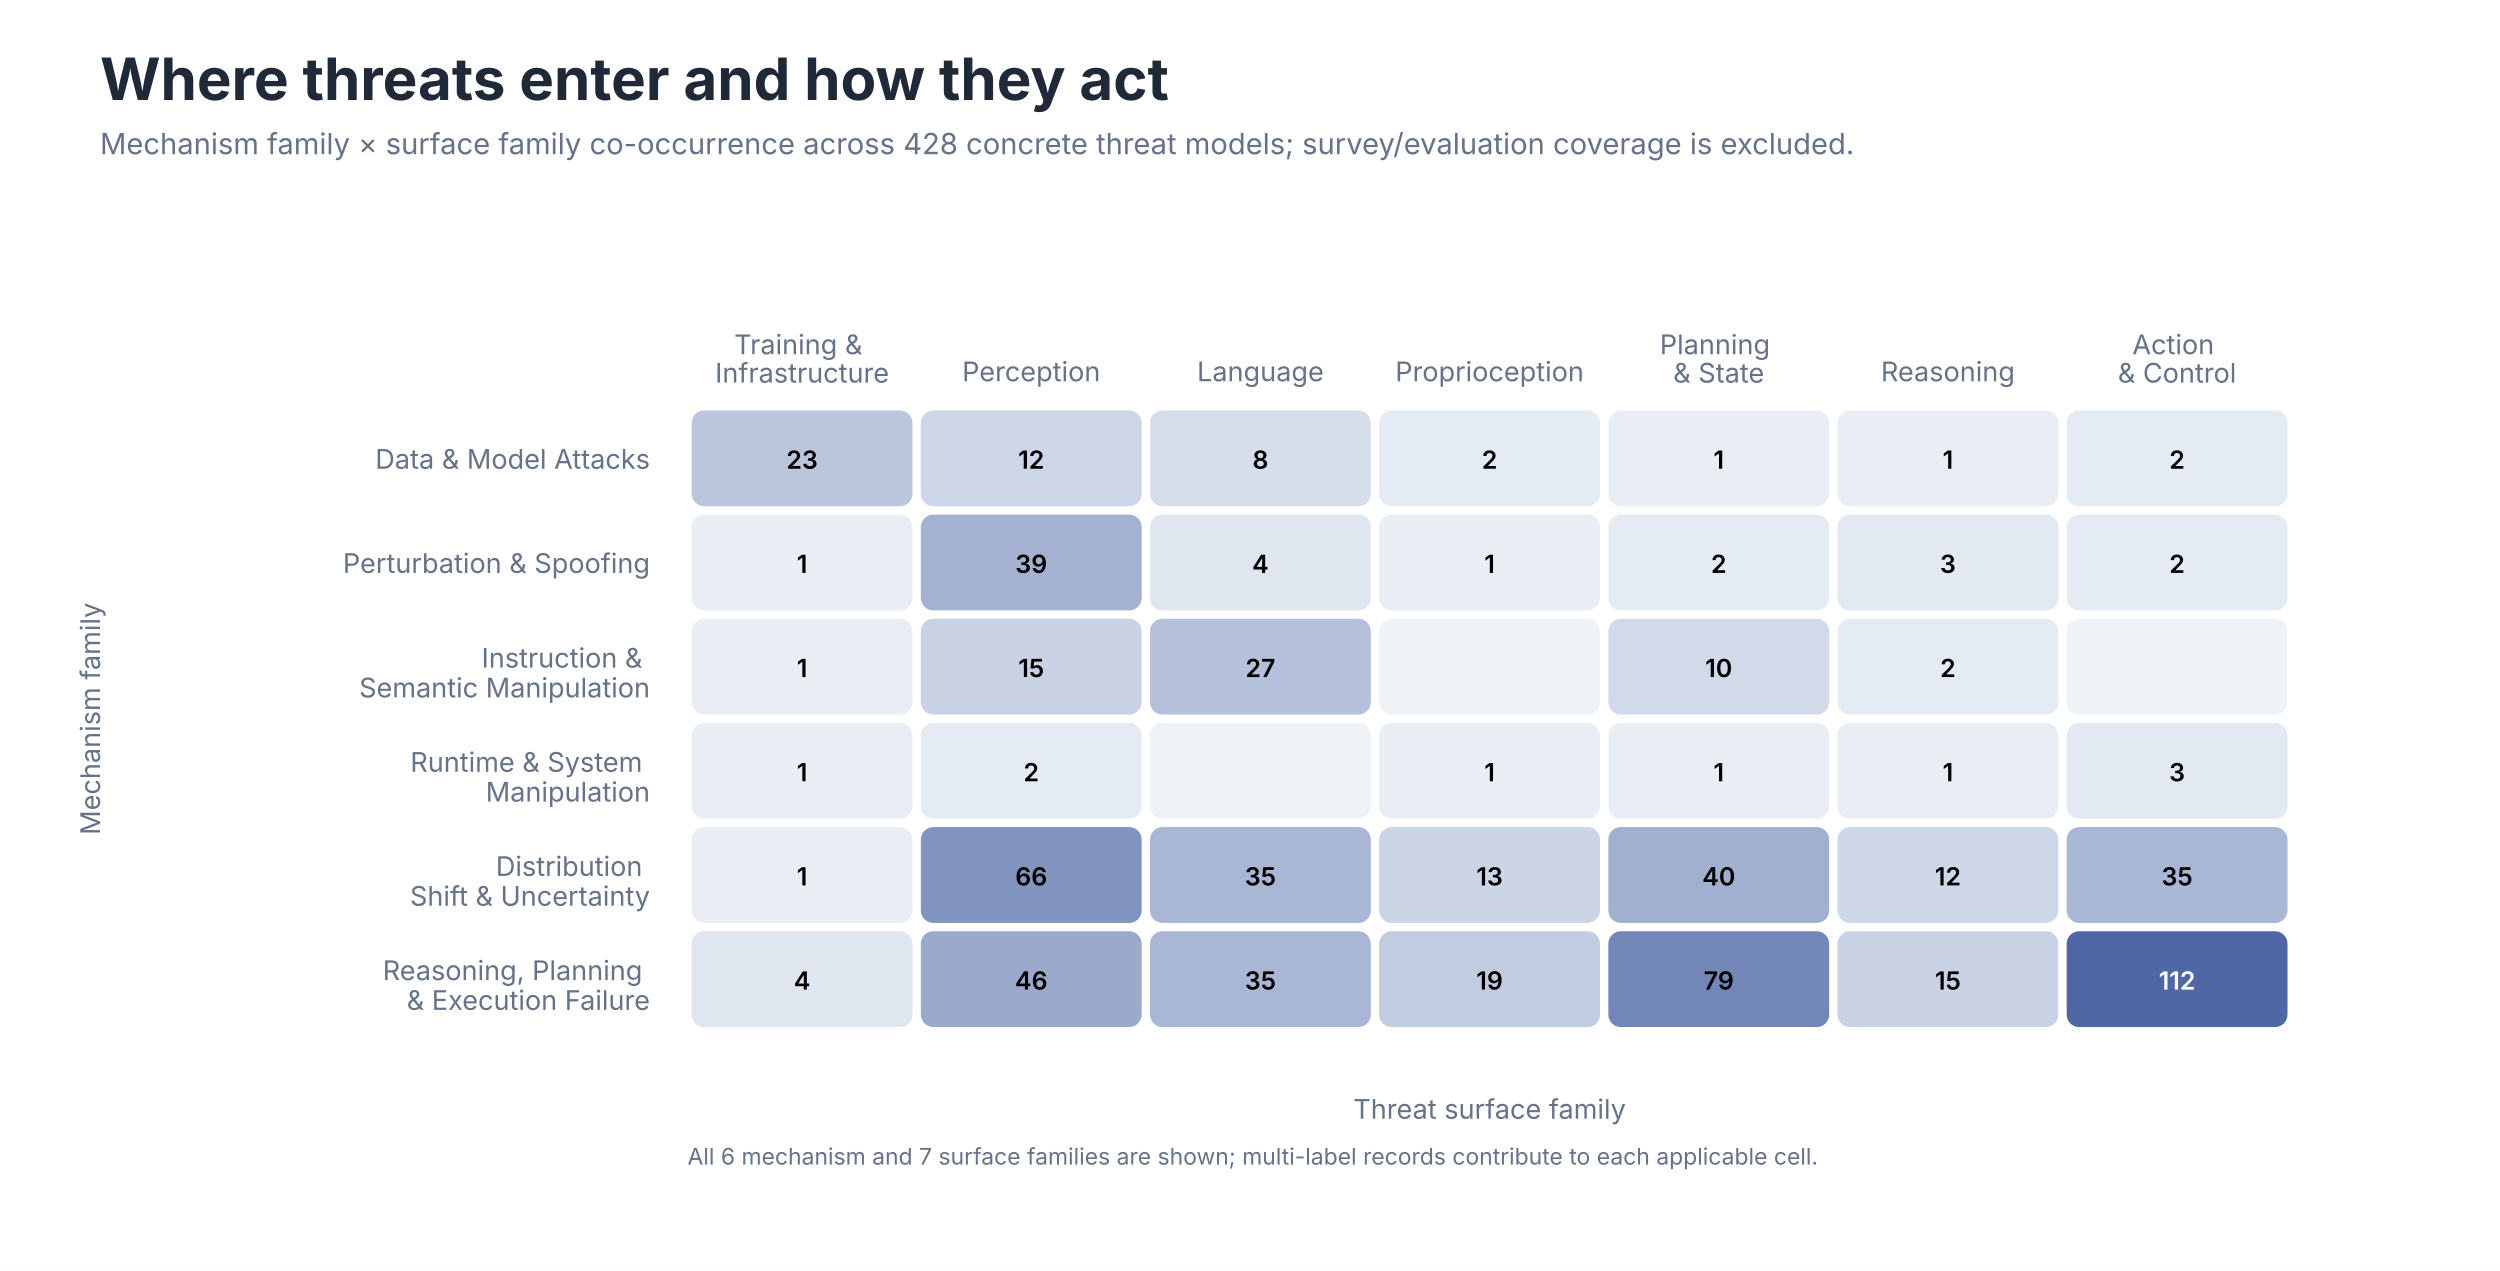
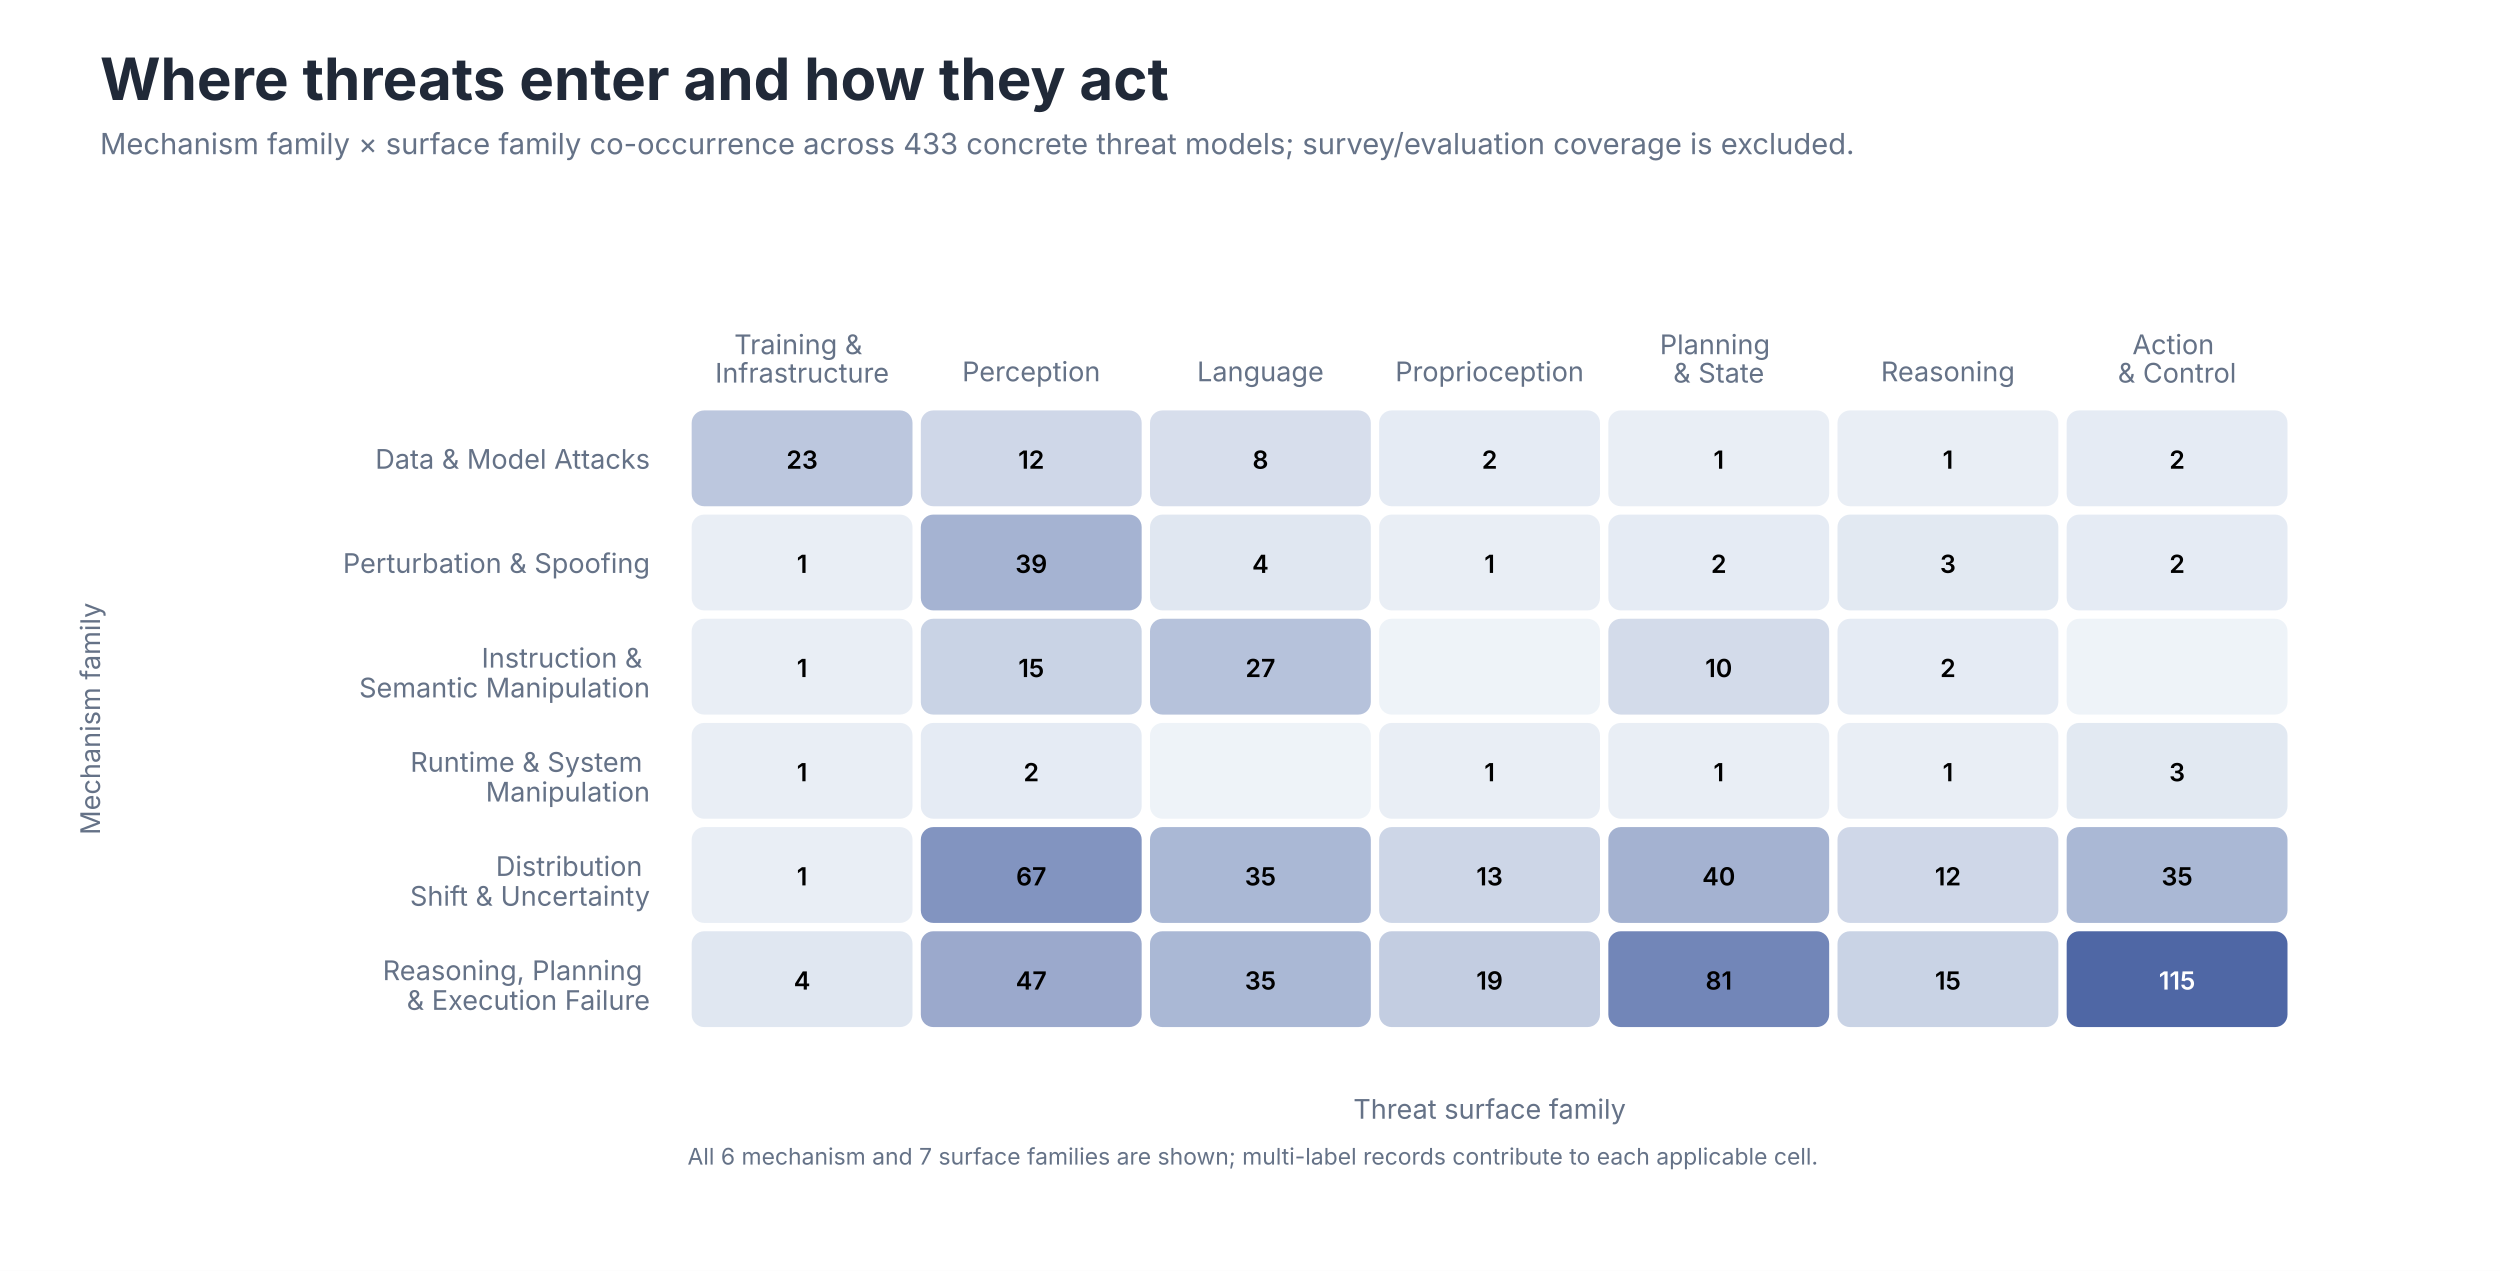
<svg xmlns="http://www.w3.org/2000/svg" role="img" aria-labelledby="title desc" viewBox="0 0 1200 610">
  <style>
text { font-family: -apple-system, BlinkMacSystemFont, 'Segoe UI', sans-serif; }
.title { font-size: 28px; font-weight: 650; fill: #202938; }
.subtitle { font-size: 14px; fill: #657287; }
.axis { font-size: 13px; fill: #657287; }
.label { font-size: 13px; fill: #202938; }
.small { font-size: 11px; fill: #657287; }
</style>
  <rect width="1200" height="610" fill="#FFFFFF" />
  <text class="title" x="48" y="48">Where threats enter and how they act</text>
-   <text class="subtitle" x="48" y="74">Mechanism family × surface family co-occurrence across 428 concrete threat models; survey/evaluation coverage is excluded.</text>
+   <text class="subtitle" x="48" y="74">Mechanism family × surface family co-occurrence across 433 concrete threat models; survey/evaluation coverage is excluded.</text>
  <text class="axis" text-anchor="middle" x="385.0" y="170.0">
    <tspan x="385.0" dy="0em">Training &amp;</tspan>
    <tspan x="385.0" dy="1.05em">Infrastructure</tspan>
  </text>
  <text class="axis" text-anchor="middle" x="495.0" y="183.0">
    <tspan x="495.0" dy="0em">Perception</tspan>
  </text>
  <text class="axis" text-anchor="middle" x="605.0" y="183.0">
    <tspan x="605.0" dy="0em">Language</tspan>
  </text>
  <text class="axis" text-anchor="middle" x="715.0" y="183.0">
    <tspan x="715.0" dy="0em">Proprioception</tspan>
  </text>
  <text class="axis" text-anchor="middle" x="825.0" y="170.0">
    <tspan x="825.0" dy="0em">Planning</tspan>
    <tspan x="825.0" dy="1.05em">&amp; State</tspan>
  </text>
  <text class="axis" text-anchor="middle" x="935.0" y="183.0">
    <tspan x="935.0" dy="0em">Reasoning</tspan>
  </text>
  <text class="axis" text-anchor="middle" x="1045.0" y="170.0">
    <tspan x="1045.0" dy="0em">Action</tspan>
    <tspan x="1045.0" dy="1.05em">&amp; Control</tspan>
  </text>
  <text class="axis" text-anchor="end" x="312.0" y="225.0">Data &amp; Model Attacks</text>
  <text class="axis" text-anchor="end" x="312.0" y="275.0">Perturbation &amp; Spoofing</text>
  <text class="axis" text-anchor="end" x="312.0" y="325.0">
    <tspan x="312.0" dy="-0.35em">Instruction &amp;</tspan>
    <tspan x="312.0" dy="1.1em">Semantic Manipulation</tspan>
  </text>
  <text class="axis" text-anchor="end" x="312.0" y="375.0">
    <tspan x="312.0" dy="-0.35em">Runtime &amp; System</tspan>
    <tspan x="312.0" dy="1.1em">Manipulation</tspan>
  </text>
  <text class="axis" text-anchor="end" x="312.0" y="425.0">
    <tspan x="312.0" dy="-0.35em">Distribution</tspan>
    <tspan x="312.0" dy="1.1em">Shift &amp; Uncertainty</tspan>
  </text>
  <text class="axis" text-anchor="end" x="312.0" y="475.0">
    <tspan x="312.0" dy="-0.35em">Reasoning, Planning</tspan>
    <tspan x="312.0" dy="1.1em">&amp; Execution Failure</tspan>
  </text>
-   <rect x="332" y="197" width="106" height="46" rx="6" fill="#BBC6DD" />
+   <rect x="332" y="197" width="106" height="46" rx="6" fill="#BCC7DE" />
  <text x="385.0" y="225.0" text-anchor="middle" font-size="12" font-weight="600" fill="#000000">23</text>
-   <rect x="442" y="197" width="106" height="46" rx="6" fill="#CED7E7" />
+   <rect x="442" y="197" width="106" height="46" rx="6" fill="#CFD7E8" />
  <text x="495.0" y="225.0" text-anchor="middle" font-size="12" font-weight="600" fill="#000000">12</text>
-   <rect x="552" y="197" width="106" height="46" rx="6" fill="#D6DEEC" />
+   <rect x="552" y="197" width="106" height="46" rx="6" fill="#D7DEEC" />
  <text x="605.0" y="225.0" text-anchor="middle" font-size="12" font-weight="600" fill="#000000">8</text>
-   <rect x="662" y="197" width="106" height="46" rx="6" fill="#E5EBF3" />
+   <rect x="662" y="197" width="106" height="46" rx="6" fill="#E5EBF4" />
  <text x="715.0" y="225.0" text-anchor="middle" font-size="12" font-weight="600" fill="#000000">2</text>
  <rect x="772" y="197" width="106" height="46" rx="6" fill="#E9EEF5" />
  <text x="825.0" y="225.0" text-anchor="middle" font-size="12" font-weight="600" fill="#000000">1</text>
  <rect x="882" y="197" width="106" height="46" rx="6" fill="#E9EEF5" />
  <text x="935.0" y="225.0" text-anchor="middle" font-size="12" font-weight="600" fill="#000000">1</text>
-   <rect x="992" y="197" width="106" height="46" rx="6" fill="#E5EBF3" />
+   <rect x="992" y="197" width="106" height="46" rx="6" fill="#E5EBF4" />
  <text x="1045.0" y="225.0" text-anchor="middle" font-size="12" font-weight="600" fill="#000000">2</text>
  <rect x="332" y="247" width="106" height="46" rx="6" fill="#E9EEF5" />
  <text x="385.0" y="275.0" text-anchor="middle" font-size="12" font-weight="600" fill="#000000">1</text>
-   <rect x="442" y="247" width="106" height="46" rx="6" fill="#A4B1D1" />
+   <rect x="442" y="247" width="106" height="46" rx="6" fill="#A5B3D2" />
  <text x="495.0" y="275.0" text-anchor="middle" font-size="12" font-weight="600" fill="#000000">39</text>
-   <rect x="552" y="247" width="106" height="46" rx="6" fill="#E0E6F0" />
+   <rect x="552" y="247" width="106" height="46" rx="6" fill="#E0E7F1" />
  <text x="605.0" y="275.0" text-anchor="middle" font-size="12" font-weight="600" fill="#000000">4</text>
  <rect x="662" y="247" width="106" height="46" rx="6" fill="#E9EEF5" />
  <text x="715.0" y="275.0" text-anchor="middle" font-size="12" font-weight="600" fill="#000000">1</text>
-   <rect x="772" y="247" width="106" height="46" rx="6" fill="#E5EBF3" />
+   <rect x="772" y="247" width="106" height="46" rx="6" fill="#E5EBF4" />
  <text x="825.0" y="275.0" text-anchor="middle" font-size="12" font-weight="600" fill="#000000">2</text>
  <rect x="882" y="247" width="106" height="46" rx="6" fill="#E2E9F2" />
  <text x="935.0" y="275.0" text-anchor="middle" font-size="12" font-weight="600" fill="#000000">3</text>
-   <rect x="992" y="247" width="106" height="46" rx="6" fill="#E5EBF3" />
+   <rect x="992" y="247" width="106" height="46" rx="6" fill="#E5EBF4" />
  <text x="1045.0" y="275.0" text-anchor="middle" font-size="12" font-weight="600" fill="#000000">2</text>
  <rect x="332" y="297" width="106" height="46" rx="6" fill="#E9EEF5" />
  <text x="385.0" y="325.0" text-anchor="middle" font-size="12" font-weight="600" fill="#000000">1</text>
-   <rect x="442" y="297" width="106" height="46" rx="6" fill="#C9D2E4" />
+   <rect x="442" y="297" width="106" height="46" rx="6" fill="#C9D3E5" />
  <text x="495.0" y="325.0" text-anchor="middle" font-size="12" font-weight="600" fill="#000000">15</text>
-   <rect x="552" y="297" width="106" height="46" rx="6" fill="#B5C1DA" />
+   <rect x="552" y="297" width="106" height="46" rx="6" fill="#B6C2DB" />
  <text x="605.0" y="325.0" text-anchor="middle" font-size="12" font-weight="600" fill="#000000">27</text>
  <rect x="662" y="297" width="106" height="46" rx="6" fill="#EEF3F8" />
  <text x="715.0" y="325.0" text-anchor="middle" font-size="12" font-weight="600" fill="#000000" />
-   <rect x="772" y="297" width="106" height="46" rx="6" fill="#D2DAE9" />
+   <rect x="772" y="297" width="106" height="46" rx="6" fill="#D3DBEA" />
  <text x="825.0" y="325.0" text-anchor="middle" font-size="12" font-weight="600" fill="#000000">10</text>
-   <rect x="882" y="297" width="106" height="46" rx="6" fill="#E5EBF3" />
+   <rect x="882" y="297" width="106" height="46" rx="6" fill="#E5EBF4" />
  <text x="935.0" y="325.0" text-anchor="middle" font-size="12" font-weight="600" fill="#000000">2</text>
  <rect x="992" y="297" width="106" height="46" rx="6" fill="#EEF3F8" />
  <text x="1045.0" y="325.0" text-anchor="middle" font-size="12" font-weight="600" fill="#000000" />
  <rect x="332" y="347" width="106" height="46" rx="6" fill="#E9EEF5" />
  <text x="385.0" y="375.0" text-anchor="middle" font-size="12" font-weight="600" fill="#000000">1</text>
-   <rect x="442" y="347" width="106" height="46" rx="6" fill="#E5EBF3" />
+   <rect x="442" y="347" width="106" height="46" rx="6" fill="#E5EBF4" />
  <text x="495.0" y="375.0" text-anchor="middle" font-size="12" font-weight="600" fill="#000000">2</text>
  <rect x="552" y="347" width="106" height="46" rx="6" fill="#EEF3F8" />
  <text x="605.0" y="375.0" text-anchor="middle" font-size="12" font-weight="600" fill="#000000" />
  <rect x="662" y="347" width="106" height="46" rx="6" fill="#E9EEF5" />
  <text x="715.0" y="375.0" text-anchor="middle" font-size="12" font-weight="600" fill="#000000">1</text>
  <rect x="772" y="347" width="106" height="46" rx="6" fill="#E9EEF5" />
  <text x="825.0" y="375.0" text-anchor="middle" font-size="12" font-weight="600" fill="#000000">1</text>
  <rect x="882" y="347" width="106" height="46" rx="6" fill="#E9EEF5" />
  <text x="935.0" y="375.0" text-anchor="middle" font-size="12" font-weight="600" fill="#000000">1</text>
  <rect x="992" y="347" width="106" height="46" rx="6" fill="#E2E9F2" />
  <text x="1045.0" y="375.0" text-anchor="middle" font-size="12" font-weight="600" fill="#000000">3</text>
  <rect x="332" y="397" width="106" height="46" rx="6" fill="#E9EEF5" />
  <text x="385.0" y="425.0" text-anchor="middle" font-size="12" font-weight="600" fill="#000000">1</text>
-   <rect x="442" y="397" width="106" height="46" rx="6" fill="#8193BF" />
-   <text x="495.0" y="425.0" text-anchor="middle" font-size="12" font-weight="600" fill="#000000">66</text>
-   <rect x="552" y="397" width="106" height="46" rx="6" fill="#A9B6D4" />
+   <rect x="442" y="397" width="106" height="46" rx="6" fill="#8294C0" />
+   <text x="495.0" y="425.0" text-anchor="middle" font-size="12" font-weight="600" fill="#000000">67</text>
+   <rect x="552" y="397" width="106" height="46" rx="6" fill="#AAB8D5" />
  <text x="605.0" y="425.0" text-anchor="middle" font-size="12" font-weight="600" fill="#000000">35</text>
-   <rect x="662" y="397" width="106" height="46" rx="6" fill="#CCD5E6" />
+   <rect x="662" y="397" width="106" height="46" rx="6" fill="#CDD6E7" />
  <text x="715.0" y="425.0" text-anchor="middle" font-size="12" font-weight="600" fill="#000000">13</text>
-   <rect x="772" y="397" width="106" height="46" rx="6" fill="#A2B0D0" />
+   <rect x="772" y="397" width="106" height="46" rx="6" fill="#A4B2D1" />
  <text x="825.0" y="425.0" text-anchor="middle" font-size="12" font-weight="600" fill="#000000">40</text>
-   <rect x="882" y="397" width="106" height="46" rx="6" fill="#CED7E7" />
+   <rect x="882" y="397" width="106" height="46" rx="6" fill="#CFD7E8" />
  <text x="935.0" y="425.0" text-anchor="middle" font-size="12" font-weight="600" fill="#000000">12</text>
-   <rect x="992" y="397" width="106" height="46" rx="6" fill="#A9B6D4" />
+   <rect x="992" y="397" width="106" height="46" rx="6" fill="#AAB8D5" />
  <text x="1045.0" y="425.0" text-anchor="middle" font-size="12" font-weight="600" fill="#000000">35</text>
-   <rect x="332" y="447" width="106" height="46" rx="6" fill="#E0E6F0" />
+   <rect x="332" y="447" width="106" height="46" rx="6" fill="#E0E7F1" />
  <text x="385.0" y="475.0" text-anchor="middle" font-size="12" font-weight="600" fill="#000000">4</text>
-   <rect x="442" y="447" width="106" height="46" rx="6" fill="#9AA9CC" />
-   <text x="495.0" y="475.0" text-anchor="middle" font-size="12" font-weight="600" fill="#000000">46</text>
-   <rect x="552" y="447" width="106" height="46" rx="6" fill="#A9B6D4" />
+   <rect x="442" y="447" width="106" height="46" rx="6" fill="#9BA9CC" />
+   <text x="495.0" y="475.0" text-anchor="middle" font-size="12" font-weight="600" fill="#000000">47</text>
+   <rect x="552" y="447" width="106" height="46" rx="6" fill="#AAB8D5" />
  <text x="605.0" y="475.0" text-anchor="middle" font-size="12" font-weight="600" fill="#000000">35</text>
-   <rect x="662" y="447" width="106" height="46" rx="6" fill="#C2CCE1" />
+   <rect x="662" y="447" width="106" height="46" rx="6" fill="#C3CDE1" />
  <text x="715.0" y="475.0" text-anchor="middle" font-size="12" font-weight="600" fill="#000000">19</text>
-   <rect x="772" y="447" width="106" height="46" rx="6" fill="#7286B7" />
-   <text x="825.0" y="475.0" text-anchor="middle" font-size="12" font-weight="600" fill="#000000">79</text>
-   <rect x="882" y="447" width="106" height="46" rx="6" fill="#C9D2E4" />
+   <rect x="772" y="447" width="106" height="46" rx="6" fill="#7286B8" />
+   <text x="825.0" y="475.0" text-anchor="middle" font-size="12" font-weight="600" fill="#000000">81</text>
+   <rect x="882" y="447" width="106" height="46" rx="6" fill="#C9D3E5" />
  <text x="935.0" y="475.0" text-anchor="middle" font-size="12" font-weight="600" fill="#000000">15</text>
  <rect x="992" y="447" width="106" height="46" rx="6" fill="#4F67A5" />
-   <text x="1045.0" y="475.0" text-anchor="middle" font-size="12" font-weight="600" fill="#FFFFFF">112</text>
+   <text x="1045.0" y="475.0" text-anchor="middle" font-size="12" font-weight="600" fill="#FFFFFF">115</text>
  <text class="axis" x="715.0" y="537" text-anchor="middle">Threat surface family</text>
  <text class="axis" transform="translate(48 345.0) rotate(-90)" text-anchor="middle">Mechanism family</text>
  <text class="small" x="330" y="559">All 6 mechanism and 7 surface families are shown; multi-label records contribute to each applicable cell.</text>
</svg>
